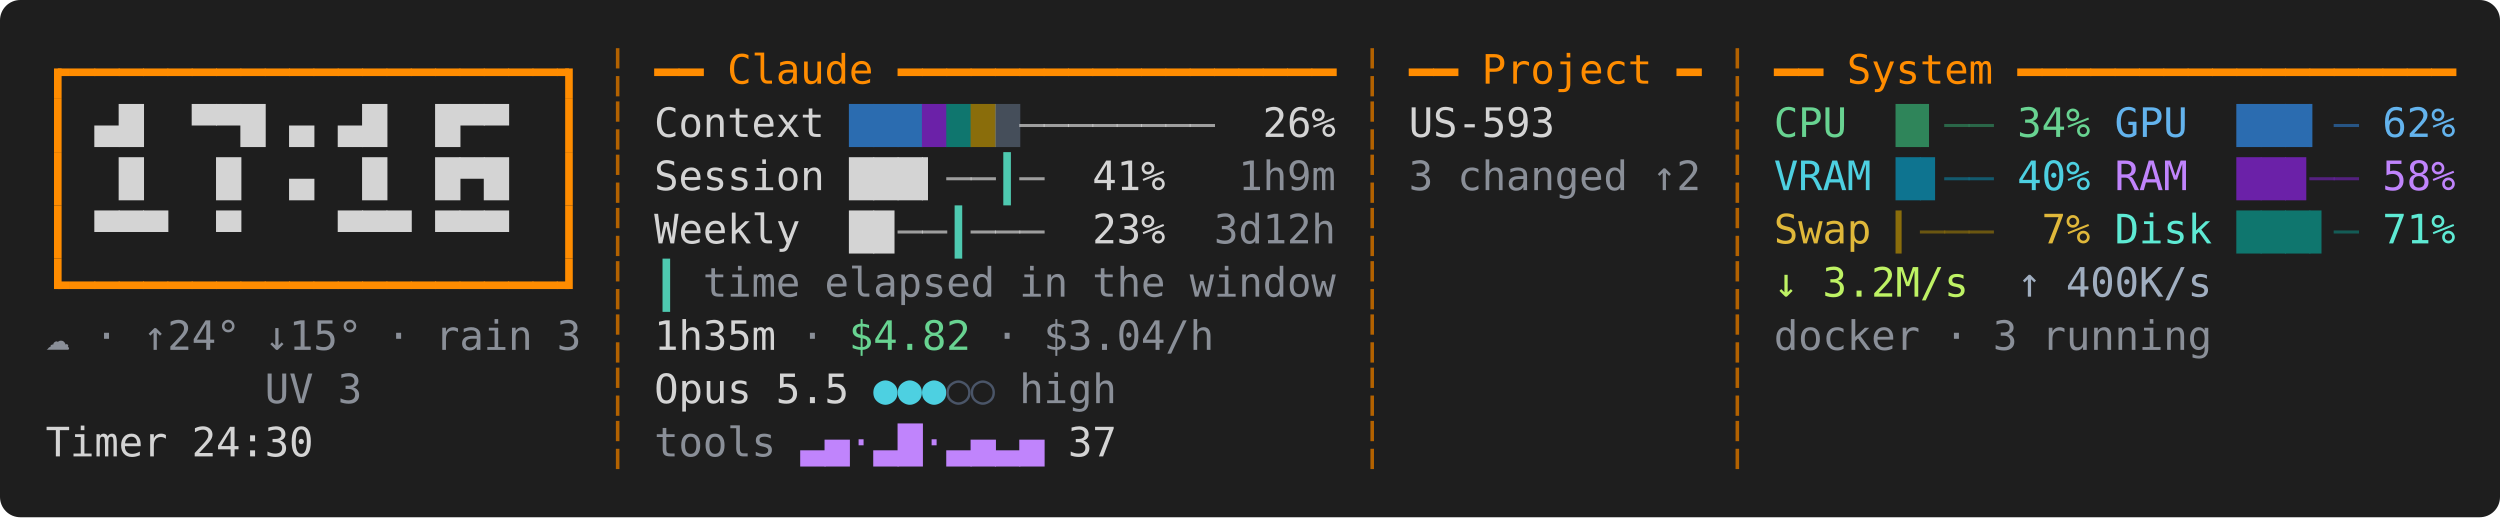
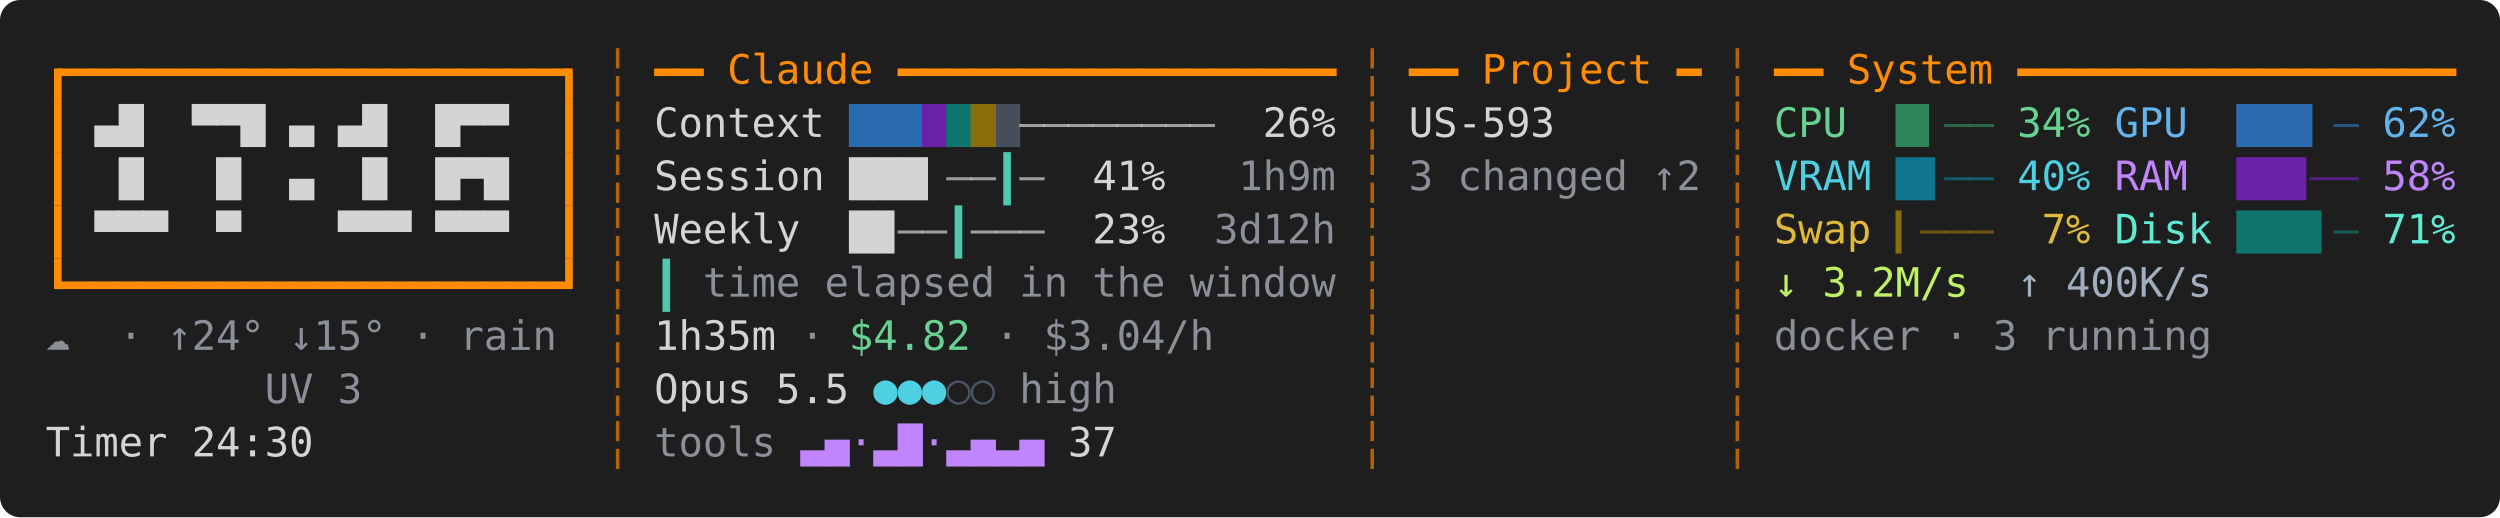
<svg xmlns="http://www.w3.org/2000/svg" width="986" height="204" viewBox="0 0 986 204" font-family="DejaVu Sans Mono, Menlo, Consolas, monospace" font-size="16">
  <rect width="986" height="204" rx="8" fill="#1e1e1e" />
  <line x1="22.8" y1="28.5" x2="27.6" y2="28.5" stroke="#ff8c00" stroke-width="3" />
  <line x1="22.8" y1="27.0" x2="22.8" y2="39.0" stroke="#ff8c00" stroke-width="3" />
  <line x1="27.6" y1="28.5" x2="37.6" y2="28.5" stroke="#ff8c00" stroke-width="3" />
  <line x1="37.2" y1="28.5" x2="47.2" y2="28.5" stroke="#ff8c00" stroke-width="3" />
  <line x1="46.8" y1="28.5" x2="56.8" y2="28.5" stroke="#ff8c00" stroke-width="3" />
  <line x1="56.4" y1="28.5" x2="66.4" y2="28.5" stroke="#ff8c00" stroke-width="3" />
  <line x1="66.0" y1="28.5" x2="76.0" y2="28.5" stroke="#ff8c00" stroke-width="3" />
  <line x1="75.6" y1="28.5" x2="85.6" y2="28.5" stroke="#ff8c00" stroke-width="3" />
  <line x1="85.2" y1="28.5" x2="95.2" y2="28.5" stroke="#ff8c00" stroke-width="3" />
  <line x1="94.8" y1="28.5" x2="104.8" y2="28.5" stroke="#ff8c00" stroke-width="3" />
  <line x1="104.4" y1="28.5" x2="114.4" y2="28.5" stroke="#ff8c00" stroke-width="3" />
  <line x1="114.0" y1="28.5" x2="124.0" y2="28.5" stroke="#ff8c00" stroke-width="3" />
  <line x1="123.6" y1="28.5" x2="133.6" y2="28.5" stroke="#ff8c00" stroke-width="3" />
  <line x1="133.2" y1="28.5" x2="143.2" y2="28.5" stroke="#ff8c00" stroke-width="3" />
  <line x1="142.8" y1="28.5" x2="152.8" y2="28.5" stroke="#ff8c00" stroke-width="3" />
  <line x1="152.4" y1="28.5" x2="162.4" y2="28.5" stroke="#ff8c00" stroke-width="3" />
  <line x1="162.0" y1="28.5" x2="172.0" y2="28.5" stroke="#ff8c00" stroke-width="3" />
  <line x1="171.6" y1="28.5" x2="181.6" y2="28.5" stroke="#ff8c00" stroke-width="3" />
  <line x1="181.2" y1="28.5" x2="191.2" y2="28.5" stroke="#ff8c00" stroke-width="3" />
  <line x1="190.8" y1="28.5" x2="200.8" y2="28.5" stroke="#ff8c00" stroke-width="3" />
  <line x1="200.4" y1="28.5" x2="210.4" y2="28.5" stroke="#ff8c00" stroke-width="3" />
  <line x1="210.0" y1="28.5" x2="220.0" y2="28.5" stroke="#ff8c00" stroke-width="3" />
  <line x1="224.4" y1="28.5" x2="219.6" y2="28.5" stroke="#ff8c00" stroke-width="3" />
  <line x1="224.4" y1="27.0" x2="224.4" y2="39.0" stroke="#ff8c00" stroke-width="3" />
  <line x1="243.6" y1="19" x2="243.6" y2="27.0" stroke="#b36200" stroke-width="1.4" />
  <line x1="243.6" y1="30.0" x2="243.6" y2="38" stroke="#b36200" stroke-width="1.4" />
  <line x1="258.0" y1="28.5" x2="268.0" y2="28.5" stroke="#ff8c00" stroke-width="3" />
  <line x1="267.6" y1="28.5" x2="277.6" y2="28.5" stroke="#ff8c00" stroke-width="3" />
  <text x="286.8" y="33" fill="#ff8c00">C</text>
  <text x="296.4" y="33" fill="#ff8c00">l</text>
  <text x="306.0" y="33" fill="#ff8c00">a</text>
  <text x="315.6" y="33" fill="#ff8c00">u</text>
  <text x="325.2" y="33" fill="#ff8c00">d</text>
  <text x="334.8" y="33" fill="#ff8c00">e</text>
  <line x1="354.0" y1="28.5" x2="364.0" y2="28.5" stroke="#ff8c00" stroke-width="3" />
  <line x1="363.6" y1="28.5" x2="373.6" y2="28.5" stroke="#ff8c00" stroke-width="3" />
  <line x1="373.2" y1="28.5" x2="383.2" y2="28.5" stroke="#ff8c00" stroke-width="3" />
  <line x1="382.8" y1="28.5" x2="392.8" y2="28.5" stroke="#ff8c00" stroke-width="3" />
  <line x1="392.4" y1="28.5" x2="402.4" y2="28.5" stroke="#ff8c00" stroke-width="3" />
  <line x1="402.0" y1="28.5" x2="412.0" y2="28.5" stroke="#ff8c00" stroke-width="3" />
  <line x1="411.6" y1="28.5" x2="421.6" y2="28.5" stroke="#ff8c00" stroke-width="3" />
  <line x1="421.2" y1="28.5" x2="431.2" y2="28.5" stroke="#ff8c00" stroke-width="3" />
  <line x1="430.8" y1="28.5" x2="440.8" y2="28.5" stroke="#ff8c00" stroke-width="3" />
  <line x1="440.4" y1="28.5" x2="450.4" y2="28.5" stroke="#ff8c00" stroke-width="3" />
  <line x1="450.0" y1="28.5" x2="460.0" y2="28.5" stroke="#ff8c00" stroke-width="3" />
  <line x1="459.6" y1="28.5" x2="469.6" y2="28.5" stroke="#ff8c00" stroke-width="3" />
  <line x1="469.2" y1="28.5" x2="479.2" y2="28.5" stroke="#ff8c00" stroke-width="3" />
  <line x1="478.8" y1="28.5" x2="488.8" y2="28.5" stroke="#ff8c00" stroke-width="3" />
  <line x1="488.4" y1="28.5" x2="498.4" y2="28.5" stroke="#ff8c00" stroke-width="3" />
  <line x1="498.0" y1="28.5" x2="508.0" y2="28.5" stroke="#ff8c00" stroke-width="3" />
  <line x1="507.6" y1="28.5" x2="517.6" y2="28.5" stroke="#ff8c00" stroke-width="3" />
  <line x1="517.2" y1="28.5" x2="527.2" y2="28.5" stroke="#ff8c00" stroke-width="3" />
  <line x1="541.2" y1="19" x2="541.2" y2="27.0" stroke="#b36200" stroke-width="1.4" />
  <line x1="541.2" y1="30.0" x2="541.2" y2="38" stroke="#b36200" stroke-width="1.4" />
  <line x1="555.6" y1="28.5" x2="565.6" y2="28.5" stroke="#ff8c00" stroke-width="3" />
  <line x1="565.2" y1="28.5" x2="575.2" y2="28.5" stroke="#ff8c00" stroke-width="3" />
  <text x="584.4" y="33" fill="#ff8c00">P</text>
  <text x="594.0" y="33" fill="#ff8c00">r</text>
  <text x="603.6" y="33" fill="#ff8c00">o</text>
  <text x="613.2" y="33" fill="#ff8c00">j</text>
  <text x="622.8" y="33" fill="#ff8c00">e</text>
  <text x="632.4" y="33" fill="#ff8c00">c</text>
  <text x="642.0" y="33" fill="#ff8c00">t</text>
  <line x1="661.2" y1="28.5" x2="671.2" y2="28.5" stroke="#ff8c00" stroke-width="3" />
  <line x1="685.2" y1="19" x2="685.2" y2="27.0" stroke="#b36200" stroke-width="1.4" />
  <line x1="685.2" y1="30.0" x2="685.2" y2="38" stroke="#b36200" stroke-width="1.4" />
  <line x1="699.6" y1="28.5" x2="709.6" y2="28.5" stroke="#ff8c00" stroke-width="3" />
  <line x1="709.2" y1="28.5" x2="719.2" y2="28.5" stroke="#ff8c00" stroke-width="3" />
  <text x="728.4" y="33" fill="#ff8c00">S</text>
  <text x="738.0" y="33" fill="#ff8c00">y</text>
  <text x="747.6" y="33" fill="#ff8c00">s</text>
  <text x="757.2" y="33" fill="#ff8c00">t</text>
  <text x="766.8" y="33" fill="#ff8c00">e</text>
  <text x="776.4" y="33" fill="#ff8c00">m</text>
  <line x1="795.6" y1="28.5" x2="805.6" y2="28.5" stroke="#ff8c00" stroke-width="3" />
  <line x1="805.2" y1="28.5" x2="815.2" y2="28.5" stroke="#ff8c00" stroke-width="3" />
  <line x1="814.8" y1="28.5" x2="824.8" y2="28.5" stroke="#ff8c00" stroke-width="3" />
  <line x1="824.4" y1="28.5" x2="834.4" y2="28.5" stroke="#ff8c00" stroke-width="3" />
  <line x1="834.0" y1="28.5" x2="844.0" y2="28.5" stroke="#ff8c00" stroke-width="3" />
  <line x1="843.6" y1="28.5" x2="853.6" y2="28.5" stroke="#ff8c00" stroke-width="3" />
  <line x1="853.2" y1="28.5" x2="863.2" y2="28.5" stroke="#ff8c00" stroke-width="3" />
  <line x1="862.8" y1="28.5" x2="872.8" y2="28.5" stroke="#ff8c00" stroke-width="3" />
  <line x1="872.4" y1="28.5" x2="882.4" y2="28.5" stroke="#ff8c00" stroke-width="3" />
  <line x1="882.0" y1="28.5" x2="892.0" y2="28.5" stroke="#ff8c00" stroke-width="3" />
  <line x1="891.6" y1="28.5" x2="901.6" y2="28.5" stroke="#ff8c00" stroke-width="3" />
  <line x1="901.2" y1="28.5" x2="911.2" y2="28.5" stroke="#ff8c00" stroke-width="3" />
  <line x1="910.8" y1="28.5" x2="920.8" y2="28.5" stroke="#ff8c00" stroke-width="3" />
  <line x1="920.4" y1="28.5" x2="930.4" y2="28.5" stroke="#ff8c00" stroke-width="3" />
  <line x1="930.0" y1="28.5" x2="940.0" y2="28.5" stroke="#ff8c00" stroke-width="3" />
  <line x1="939.6" y1="28.5" x2="949.6" y2="28.5" stroke="#ff8c00" stroke-width="3" />
  <line x1="949.2" y1="28.5" x2="959.2" y2="28.5" stroke="#ff8c00" stroke-width="3" />
  <line x1="958.8" y1="28.5" x2="968.8" y2="28.5" stroke="#ff8c00" stroke-width="3" />
  <line x1="22.8" y1="39" x2="22.8" y2="60" stroke="#ff8c00" stroke-width="3" />
  <rect x="37.2" y="49.5" width="10.0" height="8.5" fill="#d4d4d4" />
  <rect x="46.8" y="41" width="10.0" height="17" fill="#d4d4d4" />
  <rect x="75.6" y="41" width="10.0" height="8.5" fill="#d4d4d4" />
  <rect x="85.2" y="41" width="10.0" height="8.5" fill="#d4d4d4" />
  <rect x="94.8" y="41" width="10.0" height="17" fill="#d4d4d4" />
  <rect x="114.0" y="49.5" width="10.0" height="8.5" fill="#d4d4d4" />
  <rect x="133.2" y="49.5" width="10.0" height="8.5" fill="#d4d4d4" />
  <rect x="142.8" y="41" width="10.0" height="17" fill="#d4d4d4" />
  <rect x="171.6" y="41" width="10.0" height="17" fill="#d4d4d4" />
  <rect x="181.2" y="41" width="10.0" height="8.5" fill="#d4d4d4" />
  <rect x="190.8" y="41" width="10.0" height="8.5" fill="#d4d4d4" />
  <line x1="224.4" y1="39" x2="224.4" y2="60" stroke="#ff8c00" stroke-width="3" />
  <line x1="243.6" y1="40" x2="243.6" y2="48.0" stroke="#b36200" stroke-width="1.4" />
  <line x1="243.6" y1="51.0" x2="243.6" y2="59" stroke="#b36200" stroke-width="1.4" />
  <text x="258.0" y="54" fill="#d4d4d4">C</text>
  <text x="267.6" y="54" fill="#d4d4d4">o</text>
  <text x="277.2" y="54" fill="#d4d4d4">n</text>
  <text x="286.8" y="54" fill="#d4d4d4">t</text>
  <text x="296.4" y="54" fill="#d4d4d4">e</text>
  <text x="306.0" y="54" fill="#d4d4d4">x</text>
  <text x="315.6" y="54" fill="#d4d4d4">t</text>
  <rect x="334.8" y="41" width="10.0" height="17" fill="#2b6cb0" />
  <rect x="344.4" y="41" width="10.0" height="17" fill="#2b6cb0" />
  <rect x="354.0" y="41" width="10.0" height="17" fill="#2b6cb0" />
  <rect x="363.6" y="41" width="10.0" height="17" fill="#6b21a8" />
  <rect x="373.2" y="41" width="10.0" height="17" fill="#0f766e" />
  <rect x="382.8" y="41" width="10.0" height="17" fill="#8a6d0b" />
  <rect x="392.4" y="41" width="10.0" height="17" fill="#64748b" opacity="0.55" />
  <line x1="402.0" y1="49.5" x2="412.0" y2="49.5" stroke="#d4d4d4" stroke-width="1.2" opacity="0.7" />
  <line x1="411.6" y1="49.5" x2="421.6" y2="49.5" stroke="#d4d4d4" stroke-width="1.2" opacity="0.7" />
  <line x1="421.2" y1="49.5" x2="431.2" y2="49.5" stroke="#d4d4d4" stroke-width="1.2" opacity="0.7" />
  <line x1="430.8" y1="49.5" x2="440.8" y2="49.5" stroke="#d4d4d4" stroke-width="1.2" opacity="0.7" />
  <line x1="440.4" y1="49.5" x2="450.4" y2="49.5" stroke="#d4d4d4" stroke-width="1.2" opacity="0.7" />
  <line x1="450.0" y1="49.5" x2="460.0" y2="49.5" stroke="#d4d4d4" stroke-width="1.2" opacity="0.7" />
  <line x1="459.6" y1="49.5" x2="469.6" y2="49.5" stroke="#d4d4d4" stroke-width="1.2" opacity="0.7" />
  <line x1="469.2" y1="49.5" x2="479.2" y2="49.5" stroke="#d4d4d4" stroke-width="1.2" opacity="0.7" />
  <text x="498.0" y="54" fill="#d4d4d4">2</text>
  <text x="507.6" y="54" fill="#d4d4d4">6</text>
  <text x="517.2" y="54" fill="#d4d4d4">%</text>
  <line x1="541.2" y1="40" x2="541.2" y2="48.0" stroke="#b36200" stroke-width="1.4" />
  <line x1="541.2" y1="51.0" x2="541.2" y2="59" stroke="#b36200" stroke-width="1.4" />
  <text x="555.6" y="54" fill="#d4d4d4">U</text>
  <text x="565.2" y="54" fill="#d4d4d4">S</text>
  <text x="574.8" y="54" fill="#d4d4d4">-</text>
  <text x="584.4" y="54" fill="#d4d4d4">5</text>
  <text x="594.0" y="54" fill="#d4d4d4">9</text>
  <text x="603.6" y="54" fill="#d4d4d4">3</text>
  <line x1="685.2" y1="40" x2="685.2" y2="48.0" stroke="#b36200" stroke-width="1.4" />
  <line x1="685.2" y1="51.0" x2="685.2" y2="59" stroke="#b36200" stroke-width="1.4" />
  <text x="699.6" y="54" fill="#68d391">C</text>
  <text x="709.2" y="54" fill="#68d391">P</text>
  <text x="718.8" y="54" fill="#68d391">U</text>
  <rect x="747.6" y="41" width="10.0" height="17" fill="#2f855a" />
  <rect x="757.2" y="41" width="3.6" height="17" fill="#2f855a" />
  <line x1="766.8" y1="49.5" x2="776.8" y2="49.5" stroke="#2f855a" stroke-width="1.2" opacity="0.7" />
  <line x1="776.4" y1="49.5" x2="786.4" y2="49.5" stroke="#2f855a" stroke-width="1.2" opacity="0.7" />
  <text x="795.6" y="54" fill="#68d391">3</text>
  <text x="805.2" y="54" fill="#68d391">4</text>
  <text x="814.8" y="54" fill="#68d391">%</text>
  <text x="834.0" y="54" fill="#63b3ed">G</text>
  <text x="843.6" y="54" fill="#63b3ed">P</text>
  <text x="853.2" y="54" fill="#63b3ed">U</text>
  <rect x="882.0" y="41" width="10.0" height="17" fill="#2b6cb0" />
  <rect x="891.6" y="41" width="10.0" height="17" fill="#2b6cb0" />
  <rect x="901.2" y="41" width="10.0" height="17" fill="#2b6cb0" />
  <rect x="910.8" y="41" width="1.2" height="17" fill="#2b6cb0" />
  <line x1="920.4" y1="49.5" x2="930.4" y2="49.5" stroke="#2b6cb0" stroke-width="1.2" opacity="0.7" />
  <text x="939.6" y="54" fill="#63b3ed">6</text>
  <text x="949.2" y="54" fill="#63b3ed">2</text>
  <text x="958.8" y="54" fill="#63b3ed">%</text>
  <line x1="22.8" y1="60" x2="22.8" y2="81" stroke="#ff8c00" stroke-width="3" />
  <rect x="46.8" y="62" width="10.0" height="17" fill="#d4d4d4" />
  <rect x="85.2" y="62" width="10.0" height="17" fill="#d4d4d4" />
  <rect x="114.0" y="70.5" width="10.0" height="8.5" fill="#d4d4d4" />
  <rect x="142.8" y="62" width="10.0" height="17" fill="#d4d4d4" />
  <rect x="171.6" y="62" width="10.0" height="17" fill="#d4d4d4" />
  <rect x="181.2" y="62" width="10.0" height="8.5" fill="#d4d4d4" />
  <rect x="190.8" y="62" width="10.0" height="17" fill="#d4d4d4" />
  <line x1="224.4" y1="60" x2="224.4" y2="81" stroke="#ff8c00" stroke-width="3" />
  <line x1="243.6" y1="61" x2="243.6" y2="69.0" stroke="#b36200" stroke-width="1.4" />
  <line x1="243.6" y1="72.0" x2="243.6" y2="80" stroke="#b36200" stroke-width="1.4" />
  <text x="258.0" y="75" fill="#d4d4d4">S</text>
  <text x="267.6" y="75" fill="#d4d4d4">e</text>
  <text x="277.2" y="75" fill="#d4d4d4">s</text>
  <text x="286.8" y="75" fill="#d4d4d4">s</text>
  <text x="296.4" y="75" fill="#d4d4d4">i</text>
  <text x="306.0" y="75" fill="#d4d4d4">o</text>
  <text x="315.6" y="75" fill="#d4d4d4">n</text>
  <rect x="334.8" y="62" width="10.0" height="17" fill="#d4d4d4" />
  <rect x="344.4" y="62" width="10.0" height="17" fill="#d4d4d4" />
  <rect x="354.0" y="62" width="10.0" height="17" fill="#d4d4d4" />
  <rect x="363.6" y="62" width="2.4" height="17" fill="#d4d4d4" />
  <line x1="373.2" y1="70.5" x2="383.2" y2="70.5" stroke="#d4d4d4" stroke-width="1.2" opacity="0.7" />
  <line x1="382.8" y1="70.5" x2="392.8" y2="70.5" stroke="#d4d4d4" stroke-width="1.2" opacity="0.7" />
  <line x1="397.2" y1="60" x2="397.2" y2="81" stroke="#4ec9b0" stroke-width="3" />
  <line x1="402.0" y1="70.5" x2="412.0" y2="70.5" stroke="#d4d4d4" stroke-width="1.2" opacity="0.7" />
  <text x="430.8" y="75" fill="#d4d4d4">4</text>
  <text x="440.4" y="75" fill="#d4d4d4">1</text>
  <text x="450.0" y="75" fill="#d4d4d4">%</text>
  <text x="488.4" y="75" fill="#8a8f98">1</text>
  <text x="498.0" y="75" fill="#8a8f98">h</text>
  <text x="507.6" y="75" fill="#8a8f98">9</text>
  <text x="517.2" y="75" fill="#8a8f98">m</text>
  <line x1="541.2" y1="61" x2="541.2" y2="69.0" stroke="#b36200" stroke-width="1.4" />
  <line x1="541.2" y1="72.0" x2="541.2" y2="80" stroke="#b36200" stroke-width="1.4" />
  <text x="555.6" y="75" fill="#8a8f98">3</text>
  <text x="574.8" y="75" fill="#8a8f98">c</text>
  <text x="584.4" y="75" fill="#8a8f98">h</text>
  <text x="594.0" y="75" fill="#8a8f98">a</text>
  <text x="603.6" y="75" fill="#8a8f98">n</text>
  <text x="613.2" y="75" fill="#8a8f98">g</text>
  <text x="622.8" y="75" fill="#8a8f98">e</text>
  <text x="632.4" y="75" fill="#8a8f98">d</text>
  <text x="651.6" y="75" fill="#8a8f98">↑</text>
  <text x="661.2" y="75" fill="#8a8f98">2</text>
  <line x1="685.2" y1="61" x2="685.2" y2="69.0" stroke="#b36200" stroke-width="1.4" />
  <line x1="685.2" y1="72.0" x2="685.2" y2="80" stroke="#b36200" stroke-width="1.4" />
  <text x="699.6" y="75" fill="#4dd0e1">V</text>
  <text x="709.2" y="75" fill="#4dd0e1">R</text>
  <text x="718.8" y="75" fill="#4dd0e1">A</text>
  <text x="728.4" y="75" fill="#4dd0e1">M</text>
  <rect x="747.6" y="62" width="10.0" height="17" fill="#0e7490" />
  <rect x="757.2" y="62" width="6.0" height="17" fill="#0e7490" />
  <line x1="766.8" y1="70.5" x2="776.8" y2="70.5" stroke="#0e7490" stroke-width="1.2" opacity="0.7" />
  <line x1="776.4" y1="70.5" x2="786.4" y2="70.5" stroke="#0e7490" stroke-width="1.2" opacity="0.7" />
  <text x="795.6" y="75" fill="#4dd0e1">4</text>
  <text x="805.2" y="75" fill="#4dd0e1">0</text>
  <text x="814.8" y="75" fill="#4dd0e1">%</text>
  <text x="834.0" y="75" fill="#c084fc">R</text>
  <text x="843.6" y="75" fill="#c084fc">A</text>
  <text x="853.2" y="75" fill="#c084fc">M</text>
  <rect x="882.0" y="62" width="10.0" height="17" fill="#6b21a8" />
  <rect x="891.6" y="62" width="10.0" height="17" fill="#6b21a8" />
  <rect x="901.2" y="62" width="8.4" height="17" fill="#6b21a8" />
  <line x1="910.8" y1="70.5" x2="920.8" y2="70.5" stroke="#6b21a8" stroke-width="1.2" opacity="0.7" />
  <line x1="920.4" y1="70.5" x2="930.4" y2="70.5" stroke="#6b21a8" stroke-width="1.2" opacity="0.7" />
  <text x="939.6" y="75" fill="#c084fc">5</text>
  <text x="949.2" y="75" fill="#c084fc">8</text>
  <text x="958.8" y="75" fill="#c084fc">%</text>
  <line x1="22.8" y1="81" x2="22.8" y2="102" stroke="#ff8c00" stroke-width="3" />
  <rect x="37.2" y="83" width="10.0" height="8.5" fill="#d4d4d4" />
  <rect x="46.8" y="83" width="10.0" height="8.5" fill="#d4d4d4" />
  <rect x="56.4" y="83" width="10.0" height="8.5" fill="#d4d4d4" />
  <rect x="85.2" y="83" width="10.0" height="8.5" fill="#d4d4d4" />
  <rect x="133.2" y="83" width="10.0" height="8.5" fill="#d4d4d4" />
  <rect x="142.8" y="83" width="10.0" height="8.5" fill="#d4d4d4" />
  <rect x="152.4" y="83" width="10.0" height="8.5" fill="#d4d4d4" />
  <rect x="171.6" y="83" width="10.0" height="8.5" fill="#d4d4d4" />
  <rect x="181.2" y="83" width="10.0" height="8.5" fill="#d4d4d4" />
  <rect x="190.8" y="83" width="10.0" height="8.5" fill="#d4d4d4" />
  <line x1="224.4" y1="81" x2="224.4" y2="102" stroke="#ff8c00" stroke-width="3" />
  <line x1="243.6" y1="82" x2="243.6" y2="90.0" stroke="#b36200" stroke-width="1.4" />
  <line x1="243.6" y1="93.0" x2="243.6" y2="101" stroke="#b36200" stroke-width="1.4" />
  <text x="258.0" y="96" fill="#d4d4d4">W</text>
  <text x="267.6" y="96" fill="#d4d4d4">e</text>
  <text x="277.2" y="96" fill="#d4d4d4">e</text>
  <text x="286.8" y="96" fill="#d4d4d4">k</text>
  <text x="296.4" y="96" fill="#d4d4d4">l</text>
  <text x="306.0" y="96" fill="#d4d4d4">y</text>
  <rect x="334.8" y="83" width="10.0" height="17" fill="#d4d4d4" />
  <rect x="344.4" y="83" width="8.4" height="17" fill="#d4d4d4" />
  <line x1="354.0" y1="91.5" x2="364.0" y2="91.5" stroke="#d4d4d4" stroke-width="1.2" opacity="0.7" />
  <line x1="363.6" y1="91.5" x2="373.6" y2="91.5" stroke="#d4d4d4" stroke-width="1.2" opacity="0.7" />
  <line x1="378.0" y1="81" x2="378.0" y2="102" stroke="#4ec9b0" stroke-width="3" />
  <line x1="382.8" y1="91.5" x2="392.8" y2="91.5" stroke="#d4d4d4" stroke-width="1.2" opacity="0.7" />
  <line x1="392.4" y1="91.5" x2="402.4" y2="91.5" stroke="#d4d4d4" stroke-width="1.2" opacity="0.7" />
  <line x1="402.0" y1="91.5" x2="412.0" y2="91.5" stroke="#d4d4d4" stroke-width="1.2" opacity="0.7" />
  <text x="430.8" y="96" fill="#d4d4d4">2</text>
  <text x="440.4" y="96" fill="#d4d4d4">3</text>
  <text x="450.0" y="96" fill="#d4d4d4">%</text>
  <text x="478.8" y="96" fill="#8a8f98">3</text>
  <text x="488.4" y="96" fill="#8a8f98">d</text>
  <text x="498.0" y="96" fill="#8a8f98">1</text>
  <text x="507.6" y="96" fill="#8a8f98">2</text>
  <text x="517.2" y="96" fill="#8a8f98">h</text>
  <line x1="541.2" y1="82" x2="541.2" y2="90.0" stroke="#b36200" stroke-width="1.4" />
  <line x1="541.2" y1="93.0" x2="541.2" y2="101" stroke="#b36200" stroke-width="1.4" />
  <line x1="685.2" y1="82" x2="685.2" y2="90.0" stroke="#b36200" stroke-width="1.4" />
  <line x1="685.2" y1="93.0" x2="685.2" y2="101" stroke="#b36200" stroke-width="1.4" />
  <text x="699.6" y="96" fill="#e0b83a">S</text>
  <text x="709.2" y="96" fill="#e0b83a">w</text>
  <text x="718.8" y="96" fill="#e0b83a">a</text>
  <text x="728.4" y="96" fill="#e0b83a">p</text>
  <rect x="747.6" y="83" width="2.4" height="17" fill="#8a6d0b" />
  <line x1="757.2" y1="91.5" x2="767.2" y2="91.5" stroke="#8a6d0b" stroke-width="1.2" opacity="0.7" />
  <line x1="766.8" y1="91.5" x2="776.8" y2="91.5" stroke="#8a6d0b" stroke-width="1.2" opacity="0.7" />
  <line x1="776.4" y1="91.5" x2="786.4" y2="91.5" stroke="#8a6d0b" stroke-width="1.2" opacity="0.7" />
  <text x="805.2" y="96" fill="#e0b83a">7</text>
  <text x="814.8" y="96" fill="#e0b83a">%</text>
  <text x="834.0" y="96" fill="#5eead4">D</text>
  <text x="843.6" y="96" fill="#5eead4">i</text>
  <text x="853.2" y="96" fill="#5eead4">s</text>
  <text x="862.8" y="96" fill="#5eead4">k</text>
  <rect x="882.0" y="83" width="10.0" height="17" fill="#0f766e" />
  <rect x="891.6" y="83" width="10.0" height="17" fill="#0f766e" />
  <rect x="901.2" y="83" width="10.0" height="17" fill="#0f766e" />
  <rect x="910.8" y="83" width="4.8" height="17" fill="#0f766e" />
  <line x1="920.4" y1="91.5" x2="930.4" y2="91.5" stroke="#0f766e" stroke-width="1.2" opacity="0.7" />
  <text x="939.6" y="96" fill="#5eead4">7</text>
  <text x="949.2" y="96" fill="#5eead4">1</text>
  <text x="958.8" y="96" fill="#5eead4">%</text>
  <line x1="22.8" y1="112.5" x2="27.6" y2="112.5" stroke="#ff8c00" stroke-width="3" />
  <line x1="22.8" y1="114.0" x2="22.8" y2="102.0" stroke="#ff8c00" stroke-width="3" />
  <line x1="27.6" y1="112.5" x2="37.6" y2="112.5" stroke="#ff8c00" stroke-width="3" />
  <line x1="37.2" y1="112.5" x2="47.2" y2="112.5" stroke="#ff8c00" stroke-width="3" />
  <line x1="46.8" y1="112.5" x2="56.8" y2="112.5" stroke="#ff8c00" stroke-width="3" />
  <line x1="56.4" y1="112.5" x2="66.4" y2="112.5" stroke="#ff8c00" stroke-width="3" />
  <line x1="66.0" y1="112.5" x2="76.0" y2="112.5" stroke="#ff8c00" stroke-width="3" />
  <line x1="75.6" y1="112.5" x2="85.6" y2="112.5" stroke="#ff8c00" stroke-width="3" />
  <line x1="85.2" y1="112.5" x2="95.2" y2="112.5" stroke="#ff8c00" stroke-width="3" />
  <line x1="94.8" y1="112.5" x2="104.8" y2="112.5" stroke="#ff8c00" stroke-width="3" />
  <line x1="104.4" y1="112.5" x2="114.4" y2="112.5" stroke="#ff8c00" stroke-width="3" />
  <line x1="114.0" y1="112.5" x2="124.0" y2="112.5" stroke="#ff8c00" stroke-width="3" />
  <line x1="123.6" y1="112.5" x2="133.6" y2="112.5" stroke="#ff8c00" stroke-width="3" />
  <line x1="133.2" y1="112.5" x2="143.2" y2="112.5" stroke="#ff8c00" stroke-width="3" />
  <line x1="142.8" y1="112.5" x2="152.8" y2="112.5" stroke="#ff8c00" stroke-width="3" />
  <line x1="152.4" y1="112.5" x2="162.4" y2="112.5" stroke="#ff8c00" stroke-width="3" />
  <line x1="162.0" y1="112.5" x2="172.0" y2="112.5" stroke="#ff8c00" stroke-width="3" />
  <line x1="171.6" y1="112.5" x2="181.6" y2="112.5" stroke="#ff8c00" stroke-width="3" />
  <line x1="181.2" y1="112.5" x2="191.2" y2="112.5" stroke="#ff8c00" stroke-width="3" />
  <line x1="190.8" y1="112.5" x2="200.8" y2="112.5" stroke="#ff8c00" stroke-width="3" />
  <line x1="200.4" y1="112.5" x2="210.4" y2="112.5" stroke="#ff8c00" stroke-width="3" />
  <line x1="210.0" y1="112.5" x2="220.0" y2="112.5" stroke="#ff8c00" stroke-width="3" />
  <line x1="224.4" y1="112.5" x2="219.6" y2="112.5" stroke="#ff8c00" stroke-width="3" />
  <line x1="224.4" y1="114.0" x2="224.4" y2="102.0" stroke="#ff8c00" stroke-width="3" />
  <line x1="243.6" y1="103" x2="243.6" y2="111.0" stroke="#b36200" stroke-width="1.4" />
  <line x1="243.6" y1="114.0" x2="243.6" y2="122" stroke="#b36200" stroke-width="1.4" />
  <line x1="262.8" y1="102" x2="262.8" y2="123" stroke="#4ec9b0" stroke-width="3" />
  <text x="277.2" y="117" fill="#8a8f98">t</text>
  <text x="286.8" y="117" fill="#8a8f98">i</text>
  <text x="296.4" y="117" fill="#8a8f98">m</text>
  <text x="306.0" y="117" fill="#8a8f98">e</text>
  <text x="325.2" y="117" fill="#8a8f98">e</text>
  <text x="334.8" y="117" fill="#8a8f98">l</text>
  <text x="344.4" y="117" fill="#8a8f98">a</text>
  <text x="354.0" y="117" fill="#8a8f98">p</text>
  <text x="363.6" y="117" fill="#8a8f98">s</text>
  <text x="373.2" y="117" fill="#8a8f98">e</text>
  <text x="382.8" y="117" fill="#8a8f98">d</text>
  <text x="402.0" y="117" fill="#8a8f98">i</text>
  <text x="411.6" y="117" fill="#8a8f98">n</text>
  <text x="430.8" y="117" fill="#8a8f98">t</text>
  <text x="440.4" y="117" fill="#8a8f98">h</text>
  <text x="450.0" y="117" fill="#8a8f98">e</text>
  <text x="469.2" y="117" fill="#8a8f98">w</text>
  <text x="478.8" y="117" fill="#8a8f98">i</text>
  <text x="488.4" y="117" fill="#8a8f98">n</text>
  <text x="498.0" y="117" fill="#8a8f98">d</text>
  <text x="507.6" y="117" fill="#8a8f98">o</text>
  <text x="517.2" y="117" fill="#8a8f98">w</text>
  <line x1="541.2" y1="103" x2="541.2" y2="111.0" stroke="#b36200" stroke-width="1.4" />
  <line x1="541.2" y1="114.0" x2="541.2" y2="122" stroke="#b36200" stroke-width="1.4" />
  <line x1="685.2" y1="103" x2="685.2" y2="111.0" stroke="#b36200" stroke-width="1.4" />
  <line x1="685.2" y1="114.0" x2="685.2" y2="122" stroke="#b36200" stroke-width="1.4" />
  <text x="699.6" y="117" fill="#bef264">↓</text>
  <text x="718.8" y="117" fill="#bef264">3</text>
  <text x="728.4" y="117" fill="#bef264">.</text>
  <text x="738.0" y="117" fill="#bef264">2</text>
  <text x="747.6" y="117" fill="#bef264">M</text>
  <text x="757.2" y="117" fill="#bef264">/</text>
  <text x="766.8" y="117" fill="#bef264">s</text>
  <text x="795.6" y="117" fill="#a0aec0">↑</text>
  <text x="814.8" y="117" fill="#a0aec0">4</text>
  <text x="824.4" y="117" fill="#a0aec0">0</text>
  <text x="834.0" y="117" fill="#a0aec0">0</text>
  <text x="843.6" y="117" fill="#a0aec0">K</text>
  <text x="853.2" y="117" fill="#a0aec0">/</text>
  <text x="862.8" y="117" fill="#a0aec0">s</text>
  <text x="18.0" y="138" fill="#8a8f98">☁</text>
-   <text x="37.2" y="138" fill="#8a8f98">·</text>
-   <text x="56.4" y="138" fill="#8a8f98">↑</text>
-   <text x="66.0" y="138" fill="#8a8f98">2</text>
-   <text x="75.6" y="138" fill="#8a8f98">4</text>
-   <text x="85.2" y="138" fill="#8a8f98">°</text>
-   <text x="104.4" y="138" fill="#8a8f98">↓</text>
-   <text x="114.0" y="138" fill="#8a8f98">1</text>
-   <text x="123.6" y="138" fill="#8a8f98">5</text>
-   <text x="133.2" y="138" fill="#8a8f98">°</text>
-   <text x="152.4" y="138" fill="#8a8f98">·</text>
-   <text x="171.6" y="138" fill="#8a8f98">r</text>
-   <text x="181.2" y="138" fill="#8a8f98">a</text>
-   <text x="190.8" y="138" fill="#8a8f98">i</text>
-   <text x="200.4" y="138" fill="#8a8f98">n</text>
-   <text x="219.6" y="138" fill="#8a8f98">3</text>
+   <text x="46.8" y="138" fill="#8a8f98">·</text>
+   <text x="66.0" y="138" fill="#8a8f98">↑</text>
+   <text x="75.6" y="138" fill="#8a8f98">2</text>
+   <text x="85.2" y="138" fill="#8a8f98">4</text>
+   <text x="94.8" y="138" fill="#8a8f98">°</text>
+   <text x="114.0" y="138" fill="#8a8f98">↓</text>
+   <text x="123.6" y="138" fill="#8a8f98">1</text>
+   <text x="133.2" y="138" fill="#8a8f98">5</text>
+   <text x="142.8" y="138" fill="#8a8f98">°</text>
+   <text x="162.0" y="138" fill="#8a8f98">·</text>
+   <text x="181.2" y="138" fill="#8a8f98">r</text>
+   <text x="190.8" y="138" fill="#8a8f98">a</text>
+   <text x="200.4" y="138" fill="#8a8f98">i</text>
+   <text x="210.0" y="138" fill="#8a8f98">n</text>
  <line x1="243.6" y1="124" x2="243.6" y2="132.0" stroke="#b36200" stroke-width="1.4" />
  <line x1="243.6" y1="135.0" x2="243.6" y2="143" stroke="#b36200" stroke-width="1.4" />
  <text x="258.0" y="138" fill="#d4d4d4">1</text>
  <text x="267.6" y="138" fill="#d4d4d4">h</text>
  <text x="277.2" y="138" fill="#d4d4d4">3</text>
  <text x="286.8" y="138" fill="#d4d4d4">5</text>
  <text x="296.4" y="138" fill="#d4d4d4">m</text>
  <text x="315.6" y="138" fill="#8a8f98">·</text>
  <text x="334.8" y="138" fill="#68d391">$</text>
  <text x="344.4" y="138" fill="#68d391">4</text>
  <text x="354.0" y="138" fill="#68d391">.</text>
  <text x="363.6" y="138" fill="#68d391">8</text>
  <text x="373.2" y="138" fill="#68d391">2</text>
  <text x="392.4" y="138" fill="#8a8f98">·</text>
  <text x="411.6" y="138" fill="#8a8f98">$</text>
  <text x="421.2" y="138" fill="#8a8f98">3</text>
  <text x="430.8" y="138" fill="#8a8f98">.</text>
  <text x="440.4" y="138" fill="#8a8f98">0</text>
  <text x="450.0" y="138" fill="#8a8f98">4</text>
  <text x="459.6" y="138" fill="#8a8f98">/</text>
  <text x="469.2" y="138" fill="#8a8f98">h</text>
  <line x1="541.2" y1="124" x2="541.2" y2="132.0" stroke="#b36200" stroke-width="1.4" />
  <line x1="541.2" y1="135.0" x2="541.2" y2="143" stroke="#b36200" stroke-width="1.4" />
  <line x1="685.2" y1="124" x2="685.2" y2="132.0" stroke="#b36200" stroke-width="1.4" />
  <line x1="685.2" y1="135.0" x2="685.2" y2="143" stroke="#b36200" stroke-width="1.4" />
  <text x="699.6" y="138" fill="#8a8f98">d</text>
  <text x="709.2" y="138" fill="#8a8f98">o</text>
  <text x="718.8" y="138" fill="#8a8f98">c</text>
  <text x="728.4" y="138" fill="#8a8f98">k</text>
  <text x="738.0" y="138" fill="#8a8f98">e</text>
  <text x="747.6" y="138" fill="#8a8f98">r</text>
  <text x="766.8" y="138" fill="#8a8f98">·</text>
  <text x="786.0" y="138" fill="#8a8f98">3</text>
  <text x="805.2" y="138" fill="#8a8f98">r</text>
  <text x="814.8" y="138" fill="#8a8f98">u</text>
  <text x="824.4" y="138" fill="#8a8f98">n</text>
  <text x="834.0" y="138" fill="#8a8f98">n</text>
  <text x="843.6" y="138" fill="#8a8f98">i</text>
  <text x="853.2" y="138" fill="#8a8f98">n</text>
  <text x="862.8" y="138" fill="#8a8f98">g</text>
  <text x="104.4" y="159" fill="#8a8f98">U</text>
  <text x="114.0" y="159" fill="#8a8f98">V</text>
  <text x="133.2" y="159" fill="#8a8f98">3</text>
  <line x1="243.6" y1="145" x2="243.6" y2="153.0" stroke="#b36200" stroke-width="1.4" />
  <line x1="243.6" y1="156.0" x2="243.6" y2="164" stroke="#b36200" stroke-width="1.4" />
  <text x="258.0" y="159" fill="#d4d4d4">O</text>
  <text x="267.6" y="159" fill="#d4d4d4">p</text>
  <text x="277.2" y="159" fill="#d4d4d4">u</text>
  <text x="286.8" y="159" fill="#d4d4d4">s</text>
  <text x="306.0" y="159" fill="#d4d4d4">5</text>
  <text x="315.6" y="159" fill="#d4d4d4">.</text>
  <text x="325.2" y="159" fill="#d4d4d4">5</text>
  <text x="344.4" y="159" fill="#4dd0e1">●</text>
  <text x="354.0" y="159" fill="#4dd0e1">●</text>
  <text x="363.6" y="159" fill="#4dd0e1">●</text>
  <text x="373.2" y="159" fill="#4a5568">○</text>
  <text x="382.8" y="159" fill="#4a5568">○</text>
  <text x="402.0" y="159" fill="#8a8f98">h</text>
  <text x="411.6" y="159" fill="#8a8f98">i</text>
  <text x="421.2" y="159" fill="#8a8f98">g</text>
  <text x="430.8" y="159" fill="#8a8f98">h</text>
  <line x1="541.2" y1="145" x2="541.2" y2="153.0" stroke="#b36200" stroke-width="1.4" />
  <line x1="541.2" y1="156.0" x2="541.2" y2="164" stroke="#b36200" stroke-width="1.4" />
  <line x1="685.2" y1="145" x2="685.2" y2="153.0" stroke="#b36200" stroke-width="1.4" />
  <line x1="685.2" y1="156.0" x2="685.2" y2="164" stroke="#b36200" stroke-width="1.4" />
  <text x="18.0" y="180" fill="#d4d4d4">T</text>
  <text x="27.6" y="180" fill="#d4d4d4">i</text>
  <text x="37.2" y="180" fill="#d4d4d4">m</text>
  <text x="46.8" y="180" fill="#d4d4d4">e</text>
  <text x="56.4" y="180" fill="#d4d4d4">r</text>
  <text x="75.6" y="180" fill="#d4d4d4">2</text>
  <text x="85.2" y="180" fill="#d4d4d4">4</text>
  <text x="94.8" y="180" fill="#d4d4d4">:</text>
  <text x="104.4" y="180" fill="#d4d4d4">3</text>
  <text x="114.0" y="180" fill="#d4d4d4">0</text>
  <line x1="243.6" y1="166" x2="243.6" y2="174.0" stroke="#b36200" stroke-width="1.4" />
  <line x1="243.6" y1="177.0" x2="243.6" y2="185" stroke="#b36200" stroke-width="1.4" />
  <text x="258.0" y="180" fill="#8a8f98">t</text>
  <text x="267.6" y="180" fill="#8a8f98">o</text>
  <text x="277.2" y="180" fill="#8a8f98">o</text>
  <text x="286.8" y="180" fill="#8a8f98">l</text>
  <text x="296.4" y="180" fill="#8a8f98">s</text>
  <rect x="315.6" y="177.6" width="10.0" height="6.4" fill="#c084fc" />
  <rect x="325.2" y="173.4" width="10.0" height="10.6" fill="#c084fc" />
  <text x="334.8" y="180" fill="#c084fc">·</text>
  <rect x="344.4" y="177.6" width="10.0" height="6.4" fill="#c084fc" />
  <rect x="354.0" y="167" width="10.0" height="17" fill="#c084fc" />
  <text x="363.6" y="180" fill="#c084fc">·</text>
  <rect x="373.2" y="177.6" width="10.0" height="6.4" fill="#c084fc" />
  <rect x="382.8" y="173.4" width="10.0" height="10.6" fill="#c084fc" />
  <rect x="392.4" y="177.6" width="10.0" height="6.4" fill="#c084fc" />
  <rect x="402.0" y="173.4" width="10.0" height="10.6" fill="#c084fc" />
  <text x="421.2" y="180" fill="#d4d4d4">3</text>
  <text x="430.8" y="180" fill="#d4d4d4">7</text>
  <line x1="541.2" y1="166" x2="541.2" y2="174.0" stroke="#b36200" stroke-width="1.4" />
  <line x1="541.2" y1="177.0" x2="541.2" y2="185" stroke="#b36200" stroke-width="1.4" />
  <line x1="685.2" y1="166" x2="685.2" y2="174.0" stroke="#b36200" stroke-width="1.4" />
  <line x1="685.2" y1="177.0" x2="685.2" y2="185" stroke="#b36200" stroke-width="1.4" />
</svg>
